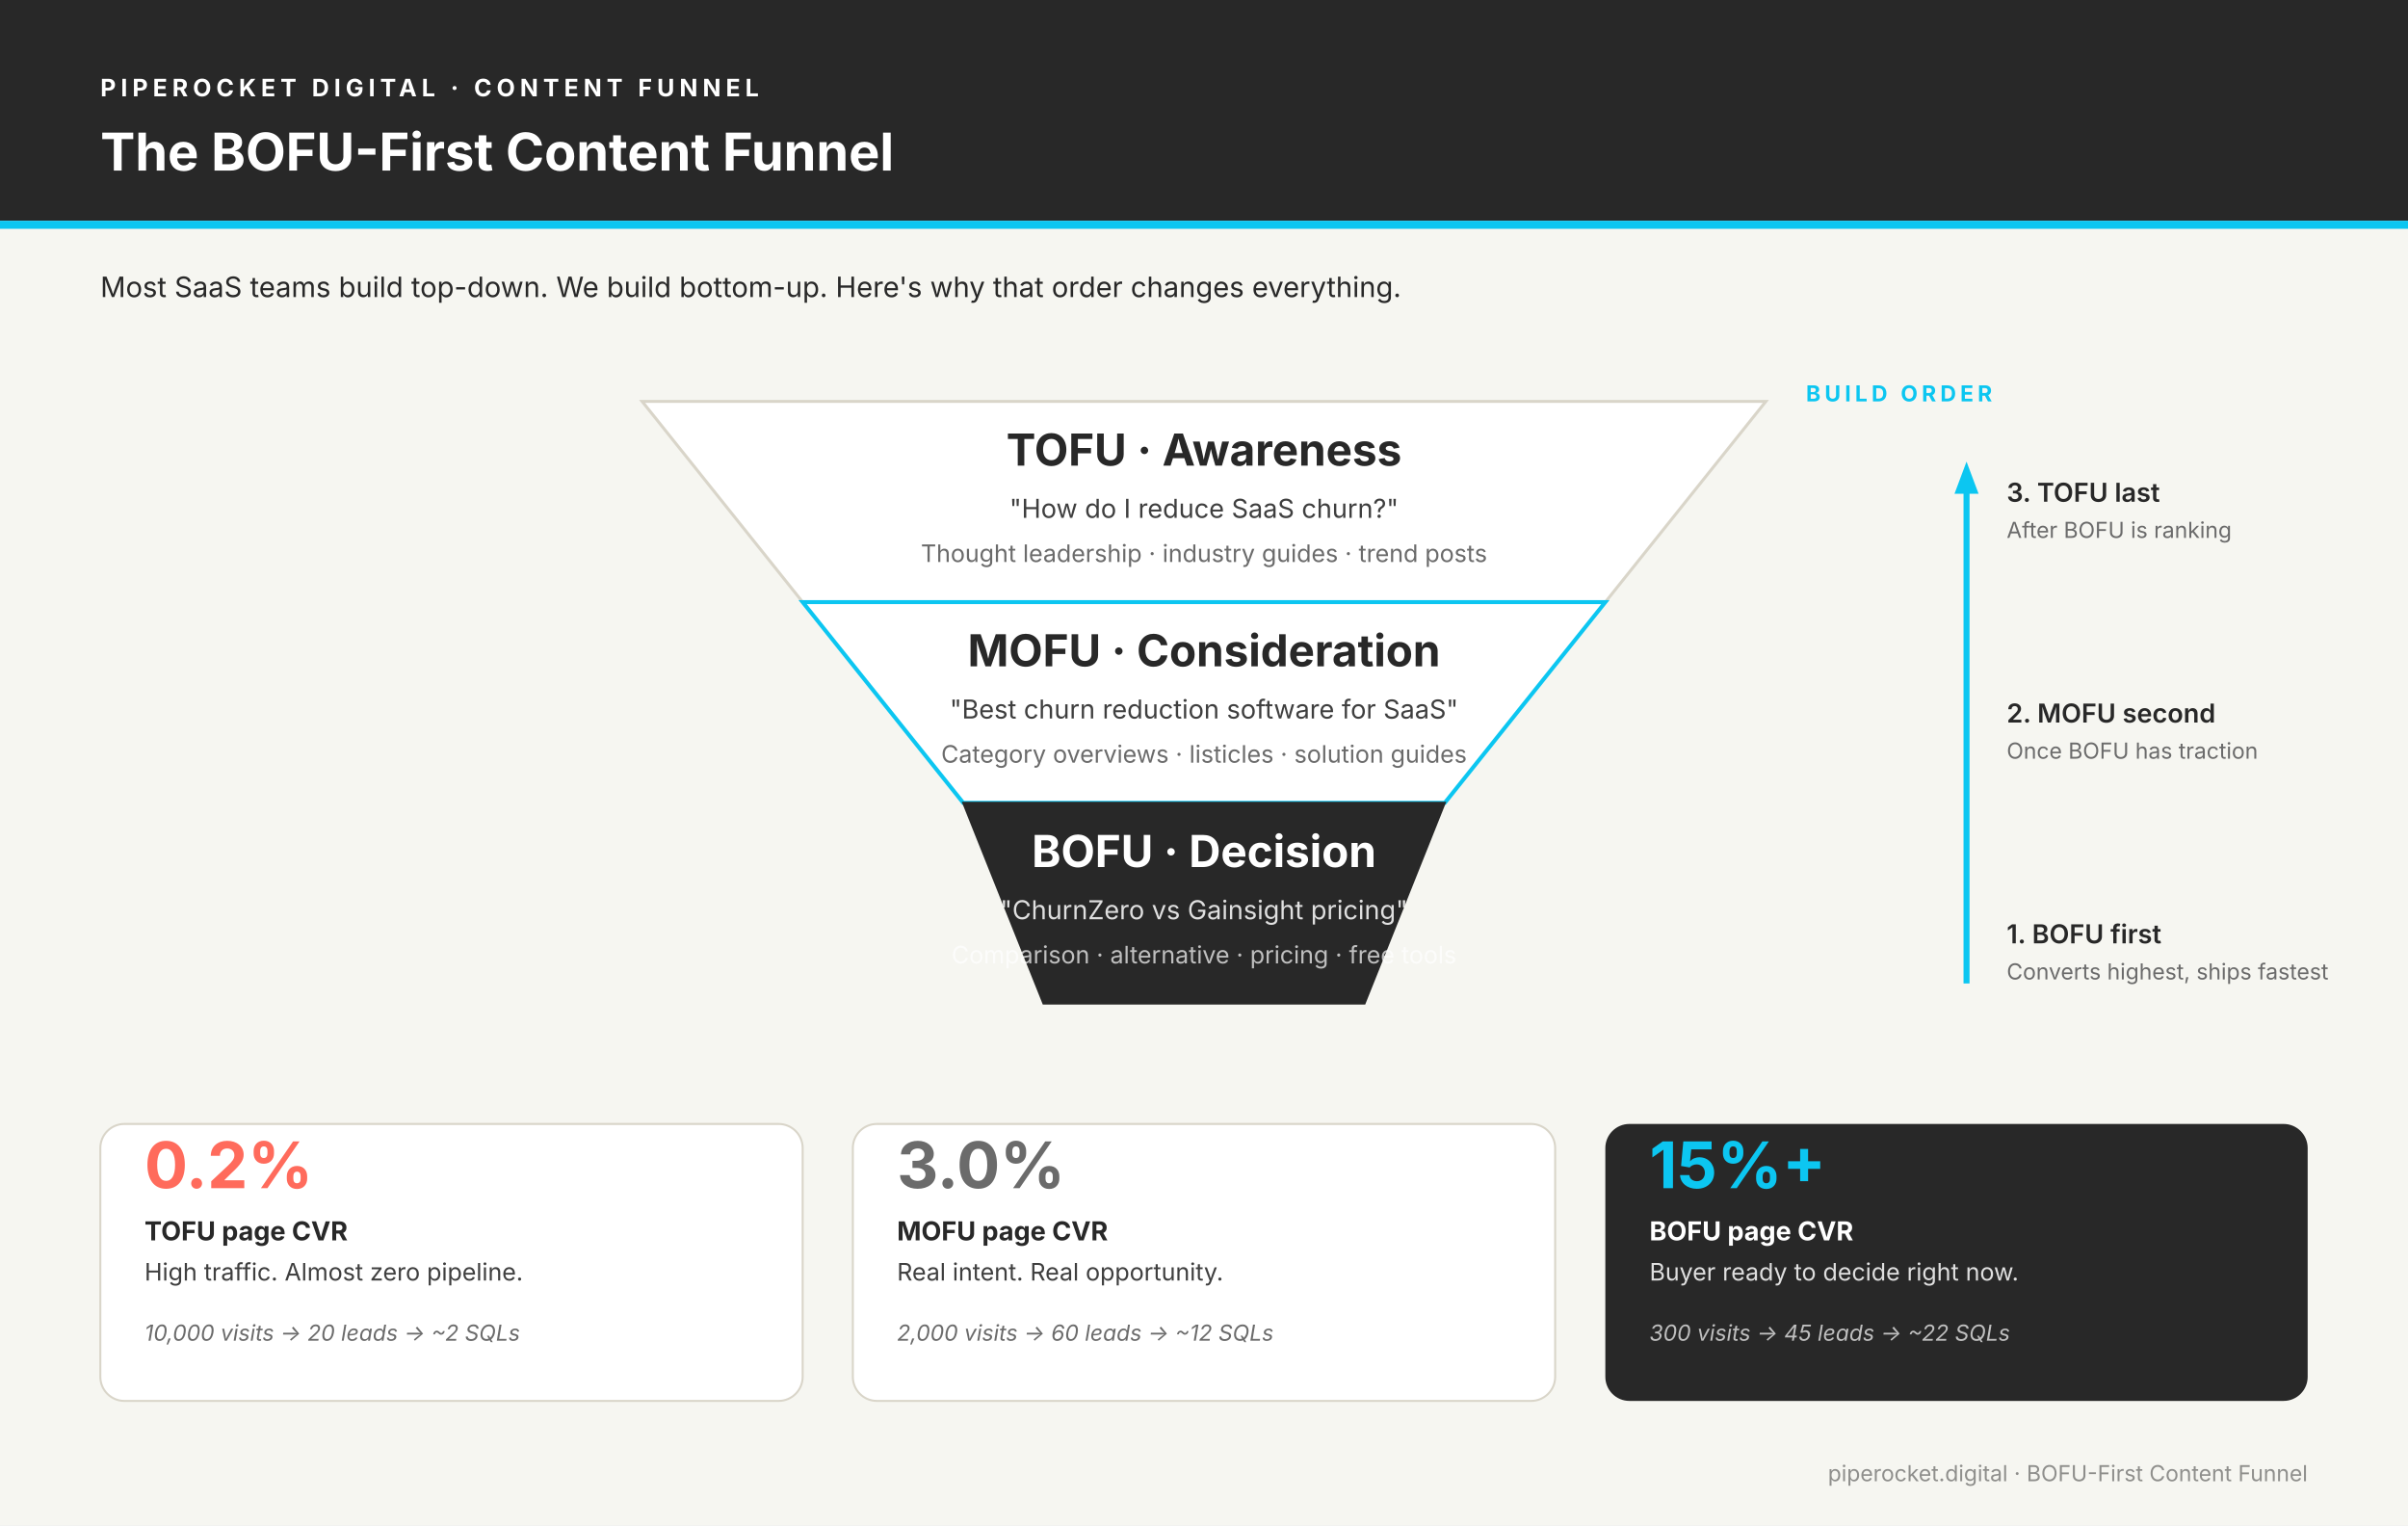
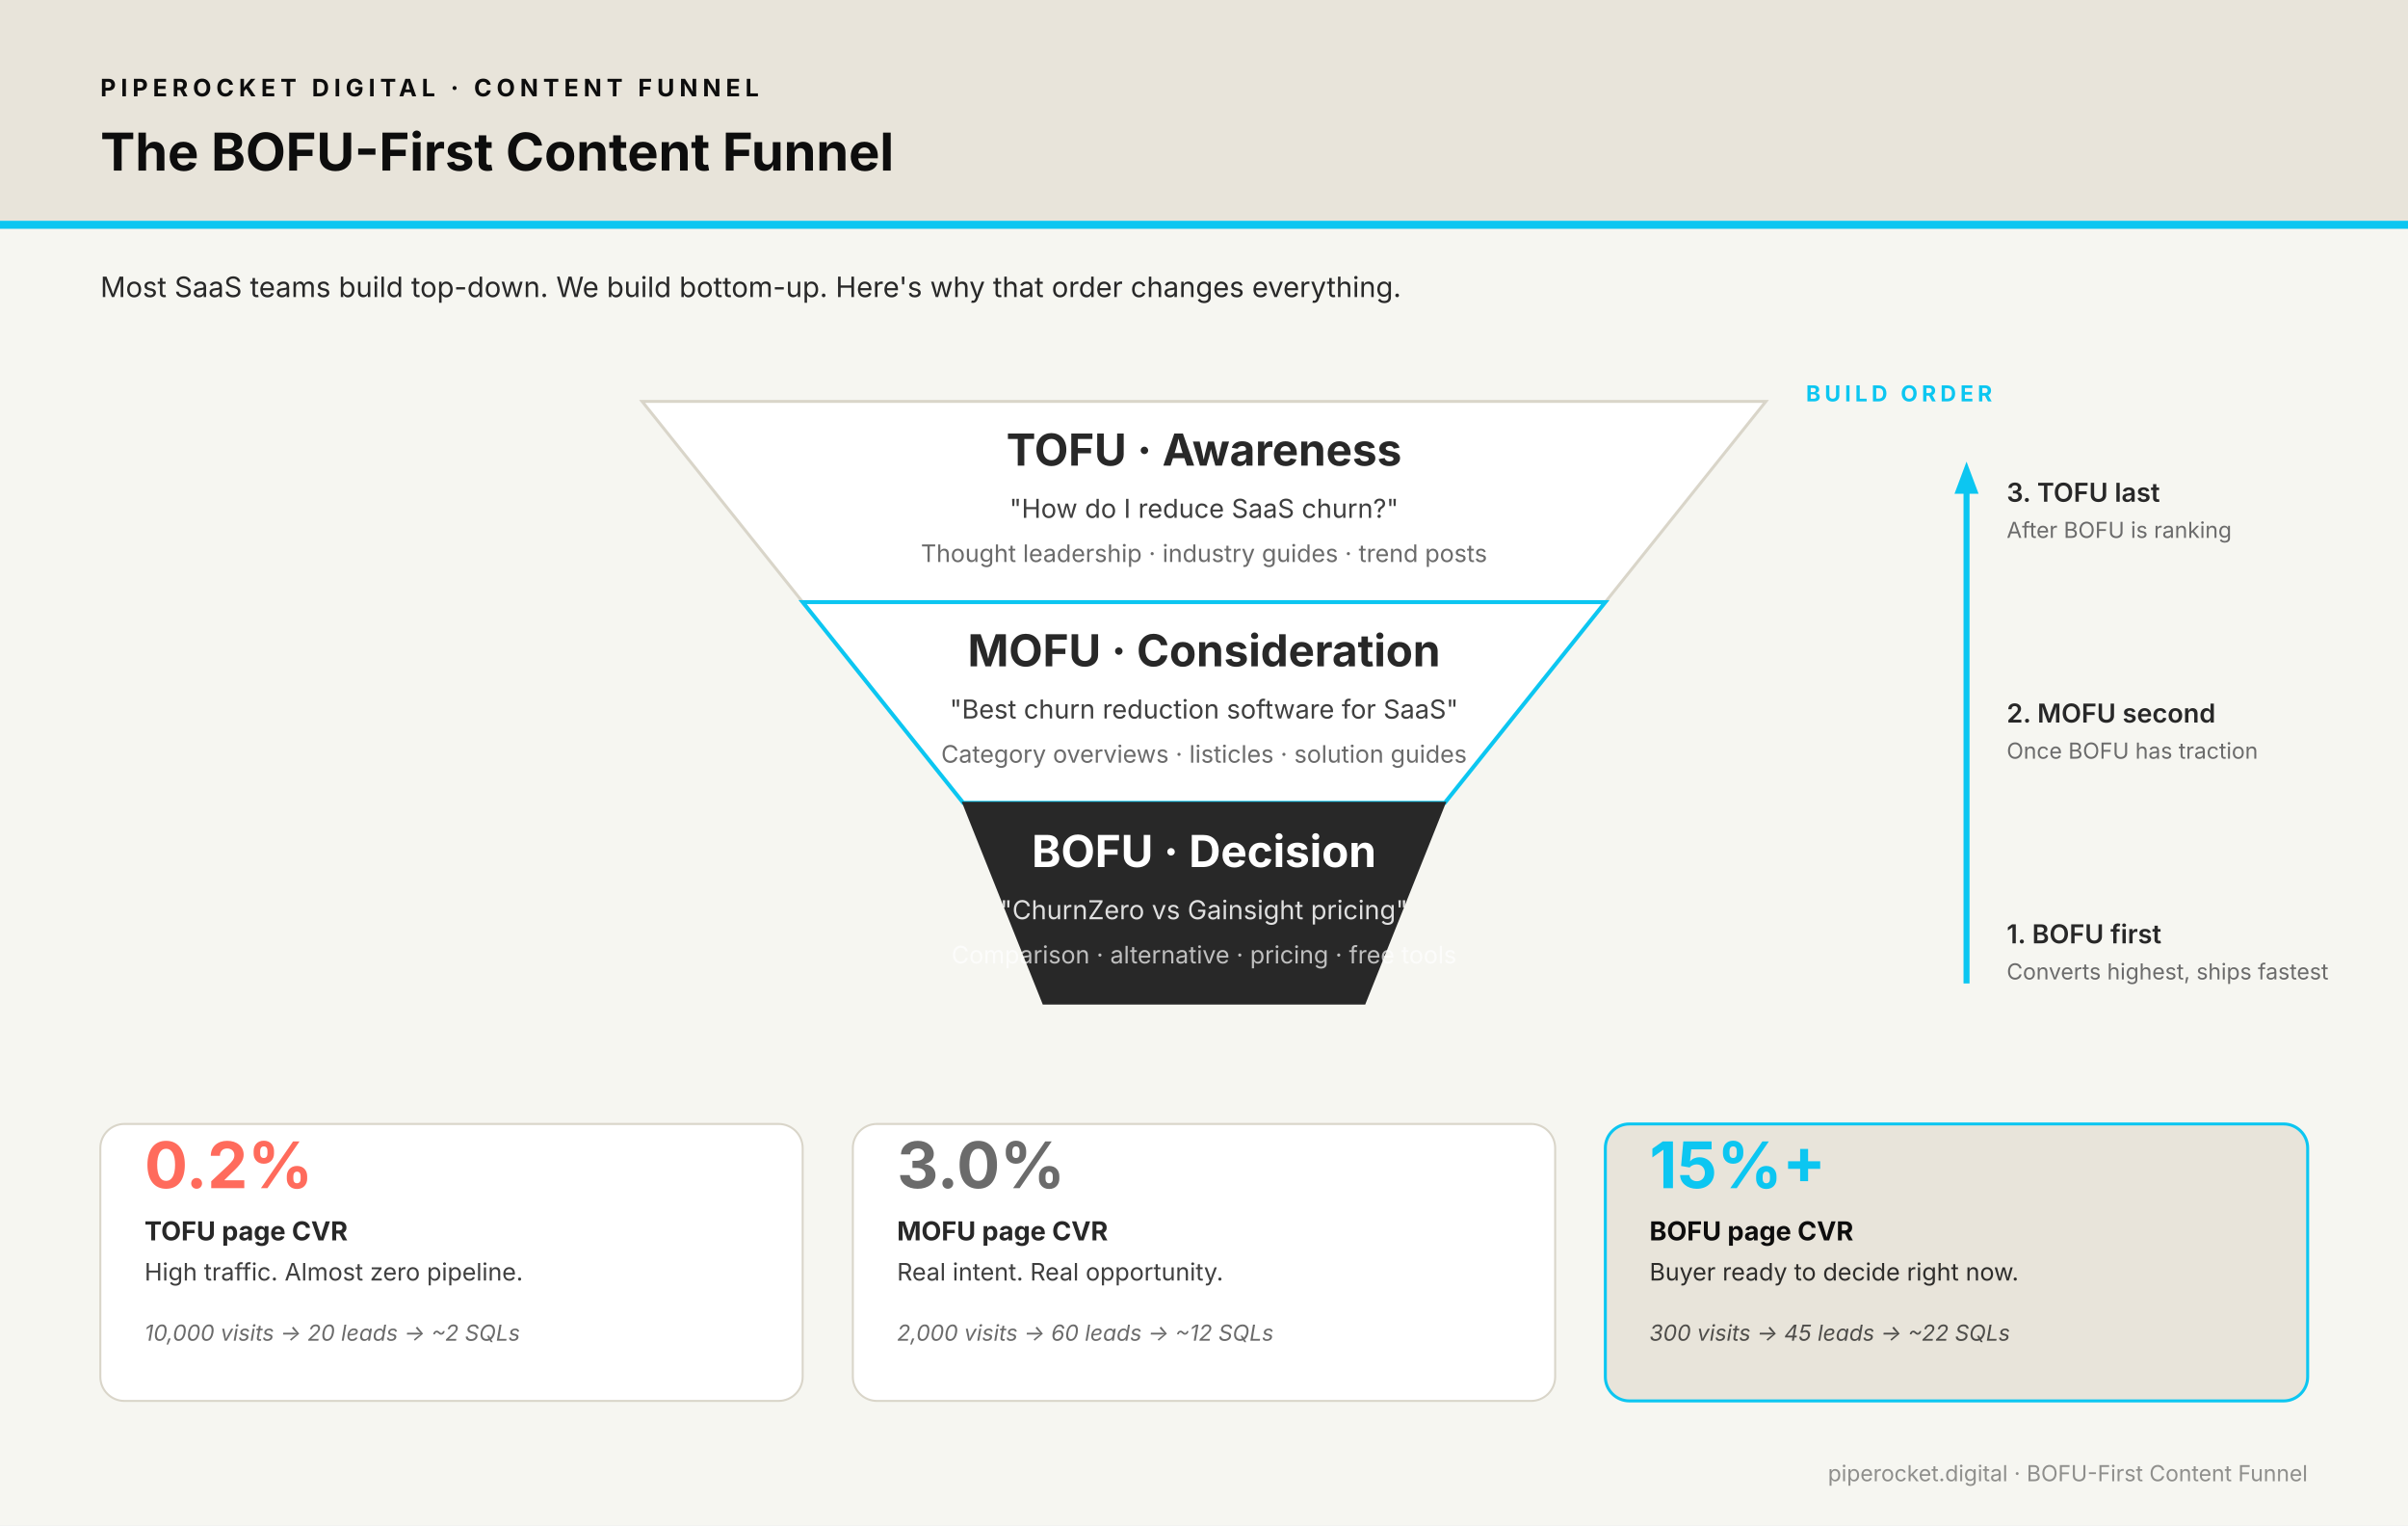
<svg xmlns="http://www.w3.org/2000/svg" viewBox="0 0 1200 760" role="img" aria-labelledby="title-f desc-f" font-family="Inter, -apple-system, BlinkMacSystemFont, 'Segoe UI', Arial, sans-serif">
  <rect width="1200" height="760" fill="#F6F6F1" />
-   <rect x="0" y="0" width="1200" height="110" fill="#282828" />
-   <text x="50" y="48" fill="#ffffff" font-size="12" font-weight="700" letter-spacing="2.4">PIPEROCKET DIGITAL · CONTENT FUNNEL</text>
-   <text x="50" y="85" fill="#ffffff" font-size="26" font-weight="700">The BOFU-First Content Funnel</text>
+   <rect x="0" y="0" width="1200" height="110" fill="#E8E4DA" />
+   <text x="50" y="48" fill="#0D0D0D" font-size="12" font-weight="700" letter-spacing="2.4">PIPEROCKET DIGITAL · CONTENT FUNNEL</text>
+   <text x="50" y="85" fill="#0D0D0D" font-size="26" font-weight="700">The BOFU-First Content Funnel</text>
  <rect x="0" y="110" width="1200" height="4" fill="#0CC6F1" />
  <text x="50" y="148" fill="#282828" font-size="14">Most SaaS teams build top-down. We build bottom-up. Here's why that order changes everything.</text>
  <g>
    <polygon points="320,200 880,200 800,300 400,300" fill="#ffffff" stroke="#D9D5C9" stroke-width="1.5" />
    <text x="600" y="232" fill="#282828" font-size="22" font-weight="700" text-anchor="middle">TOFU · Awareness</text>
    <text x="600" y="258" fill="#3F3F3F" font-size="13" text-anchor="middle">"How do I reduce SaaS churn?"</text>
    <text x="600" y="280" fill="#6B6B6B" font-size="12" text-anchor="middle">Thought leadership · industry guides · trend posts</text>
  </g>
  <g>
    <polygon points="400,300 800,300 720,400 480,400" fill="#ffffff" stroke="#0CC6F1" stroke-width="2" />
    <text x="600" y="332" fill="#282828" font-size="22" font-weight="700" text-anchor="middle">MOFU · Consideration</text>
    <text x="600" y="358" fill="#3F3F3F" font-size="13" text-anchor="middle">"Best churn reduction software for SaaS"</text>
    <text x="600" y="380" fill="#6B6B6B" font-size="12" text-anchor="middle">Category overviews · listicles · solution guides</text>
  </g>
  <g>
    <polygon points="480,400 720,400 680,500 520,500" fill="#282828" stroke="#282828" />
    <text x="600" y="432" fill="#ffffff" font-size="22" font-weight="700" text-anchor="middle">BOFU · Decision</text>
    <text x="600" y="458" fill="rgba(255,255,255,0.85)" font-size="13" text-anchor="middle">"ChurnZero vs Gainsight pricing"</text>
    <text x="600" y="480" fill="rgba(255,255,255,0.7)" font-size="12" text-anchor="middle">Comparison · alternative · pricing · free tools</text>
  </g>
  <g transform="translate(900, 200)">
    <text x="0" y="0" fill="#0CC6F1" font-size="11" font-weight="700" letter-spacing="2">BUILD ORDER</text>
    <line x1="80" y1="290" x2="80" y2="40" stroke="#0CC6F1" stroke-width="3" />
    <polygon points="74,46 80,30 86,46" fill="#0CC6F1" />
    <text x="100" y="50" fill="#282828" font-size="13" font-weight="600">3. TOFU last</text>
    <text x="100" y="68" fill="#6B6B6B" font-size="11">After BOFU is ranking</text>
    <text x="100" y="160" fill="#282828" font-size="13" font-weight="600">2. MOFU second</text>
    <text x="100" y="178" fill="#6B6B6B" font-size="11">Once BOFU has traction</text>
    <text x="100" y="270" fill="#282828" font-size="13" font-weight="600">1. BOFU first</text>
    <text x="100" y="288" fill="#6B6B6B" font-size="11">Converts highest, ships fastest</text>
  </g>
  <g transform="translate(50, 560)">
    <rect width="350" height="138" rx="12" fill="#ffffff" stroke="#D9D5C9" />
    <text x="22" y="32" fill="#FF6B5C" font-size="32" font-weight="700">0.2%</text>
    <text x="22" y="58" fill="#282828" font-size="13" font-weight="700">TOFU page CVR</text>
    <text x="22" y="78" fill="#3F3F3F" font-size="12">High traffic. Almost zero pipeline.</text>
    <text x="22" y="108" fill="#6B6B6B" font-size="11" font-style="italic">10,000 visits → 20 leads → ~2 SQLs</text>
  </g>
  <g transform="translate(425, 560)">
    <rect width="350" height="138" rx="12" fill="#ffffff" stroke="#D9D5C9" />
    <text x="22" y="32" fill="#6B6B6B" font-size="32" font-weight="700">3.0%</text>
    <text x="22" y="58" fill="#282828" font-size="13" font-weight="700">MOFU page CVR</text>
    <text x="22" y="78" fill="#3F3F3F" font-size="12">Real intent. Real opportunity.</text>
    <text x="22" y="108" fill="#6B6B6B" font-size="11" font-style="italic">2,000 visits → 60 leads → ~12 SQLs</text>
  </g>
  <g transform="translate(800, 560)">
-     <rect width="350" height="138" rx="12" fill="#282828" />
+     <rect width="350" height="138" rx="12" fill="#E8E4DA" stroke="#0CC6F1" stroke-width="1.5" />
    <text x="22" y="32" fill="#0CC6F1" font-size="32" font-weight="700">15%+</text>
-     <text x="22" y="58" fill="#ffffff" font-size="13" font-weight="700">BOFU page CVR</text>
-     <text x="22" y="78" fill="rgba(255,255,255,0.85)" font-size="12">Buyer ready to decide right now.</text>
-     <text x="22" y="108" fill="rgba(255,255,255,0.7)" font-size="11" font-style="italic">300 visits → 45 leads → ~22 SQLs</text>
+     <text x="22" y="58" fill="#0D0D0D" font-size="13" font-weight="700">BOFU page CVR</text>
+     <text x="22" y="78" fill="rgba(13, 13, 13, 0.85)" font-size="12">Buyer ready to decide right now.</text>
+     <text x="22" y="108" fill="rgba(13, 13, 13, 0.7)" font-size="11" font-style="italic">300 visits → 45 leads → ~22 SQLs</text>
  </g>
  <text x="1150" y="738" fill="rgba(40,40,40,0.5)" font-size="11" text-anchor="end">piperocket.digital · BOFU-First Content Funnel</text>
</svg>
